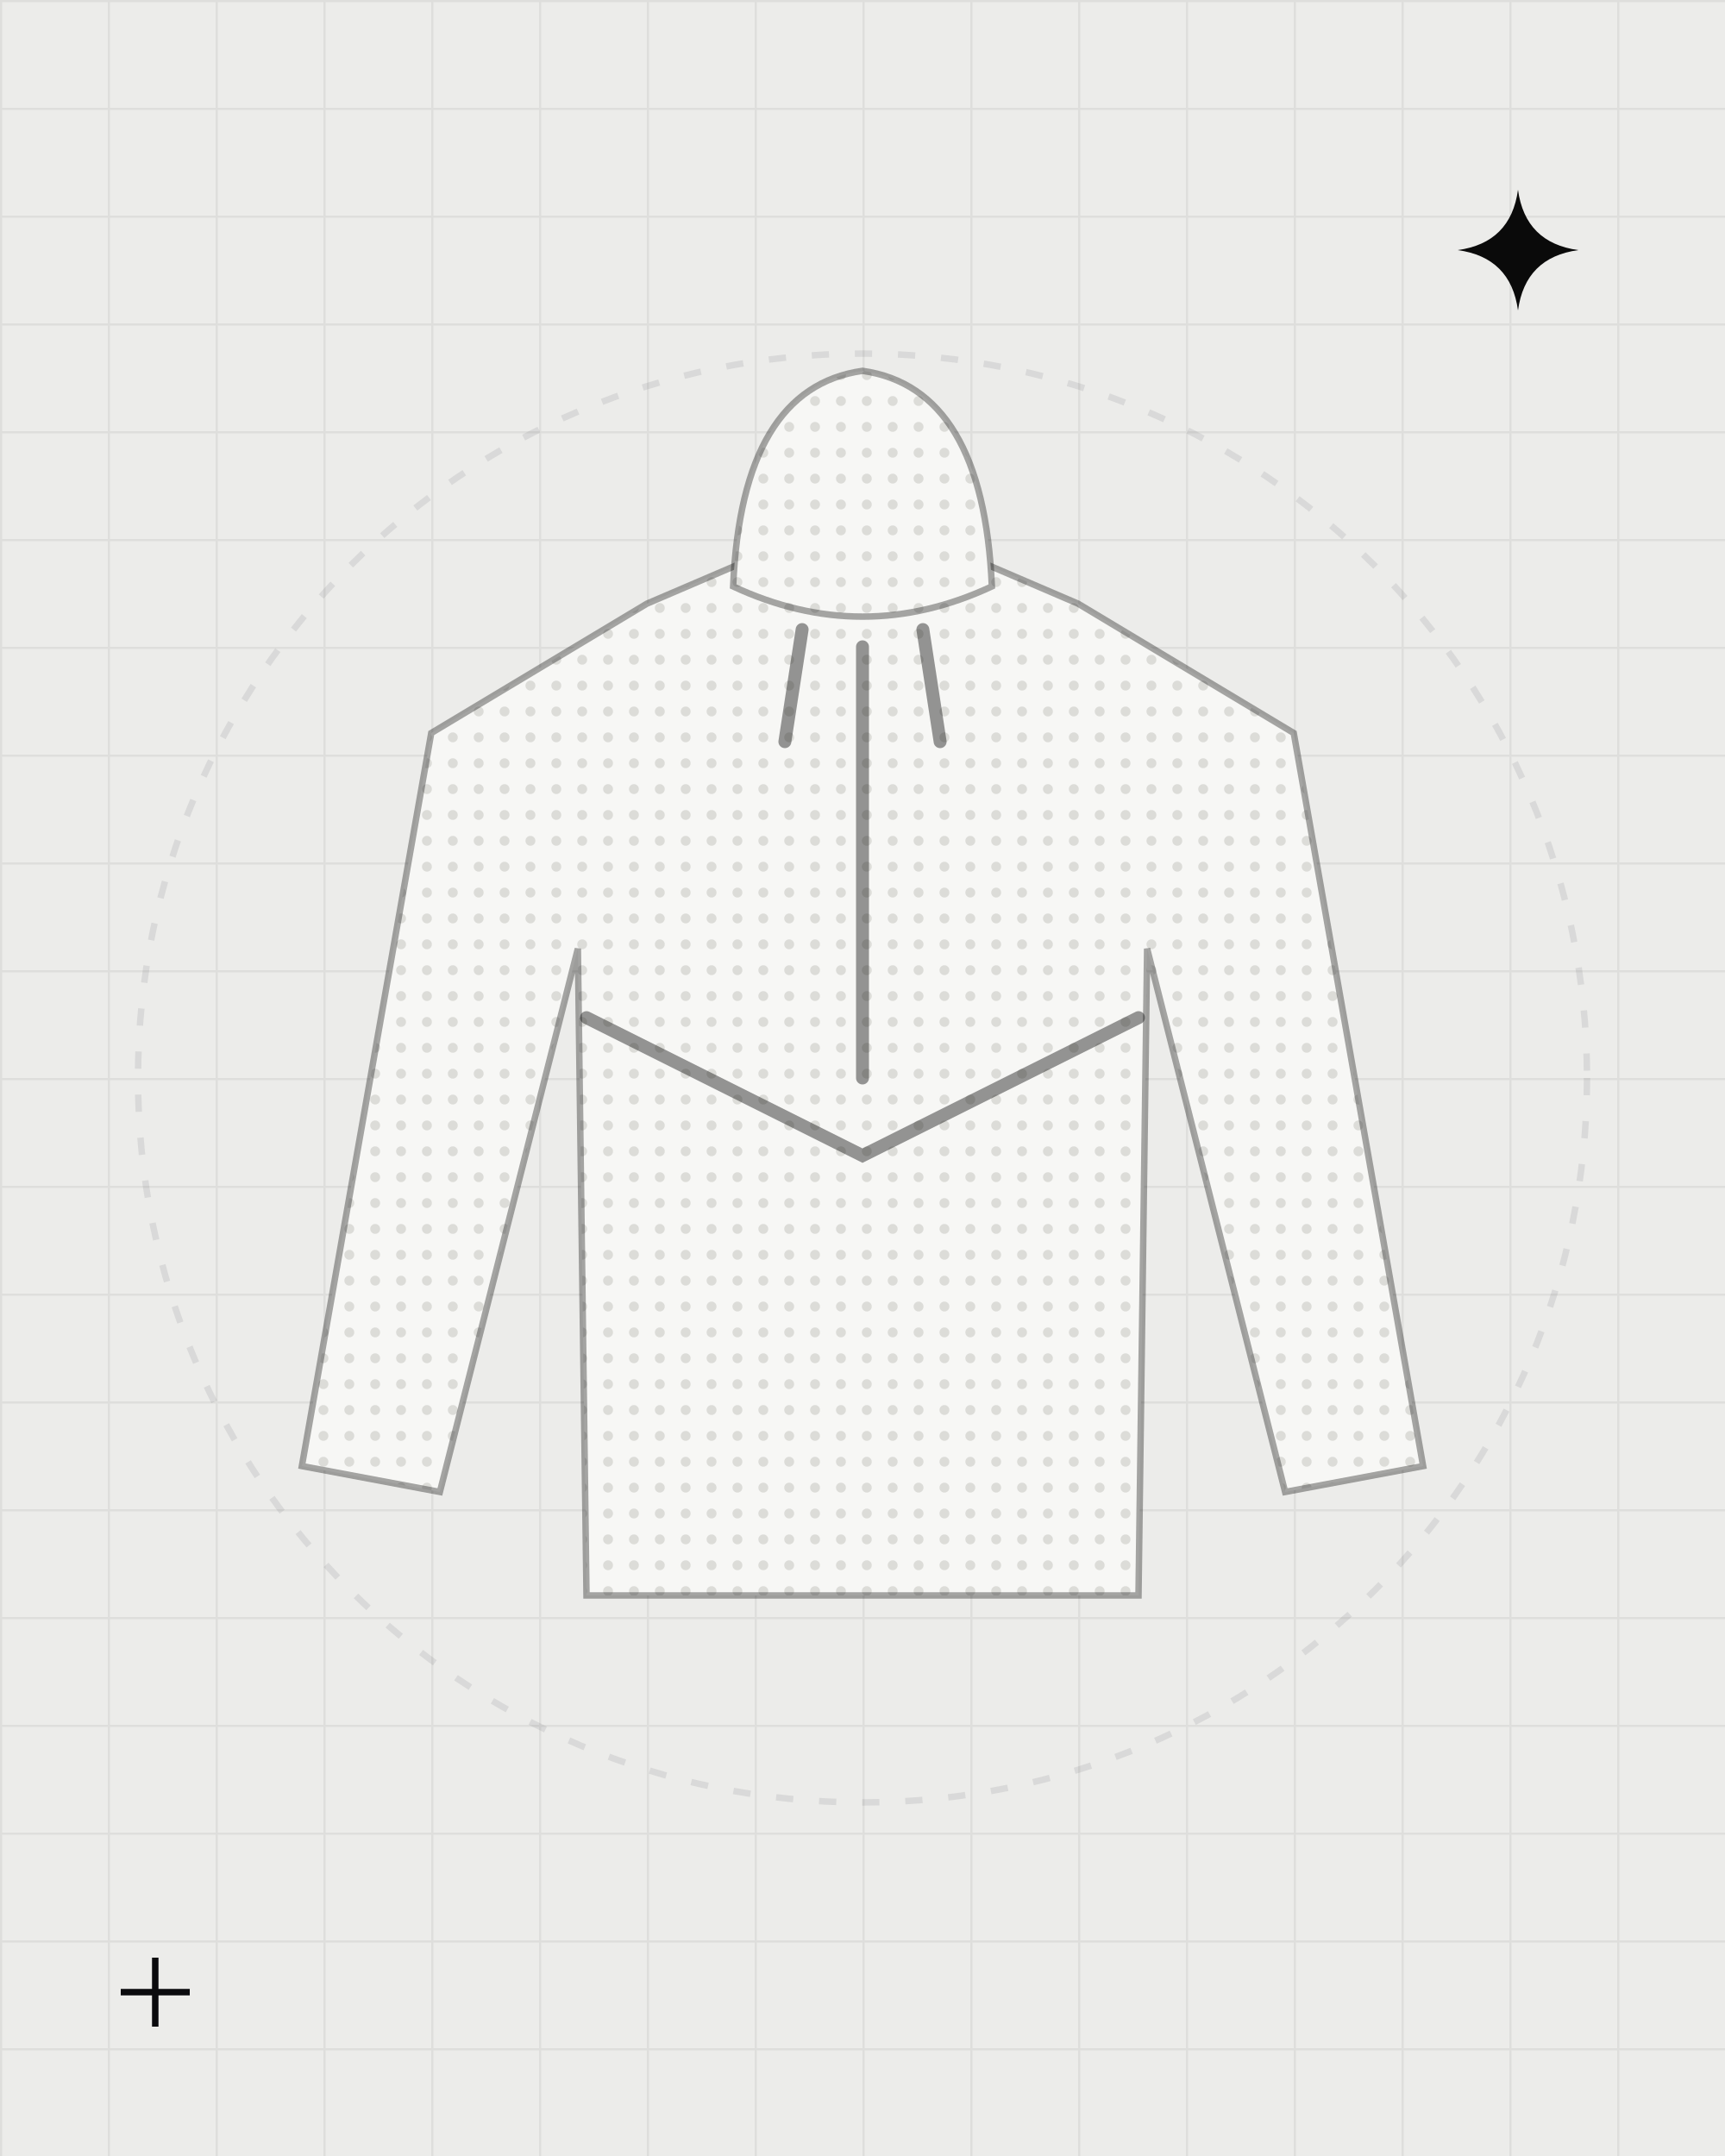
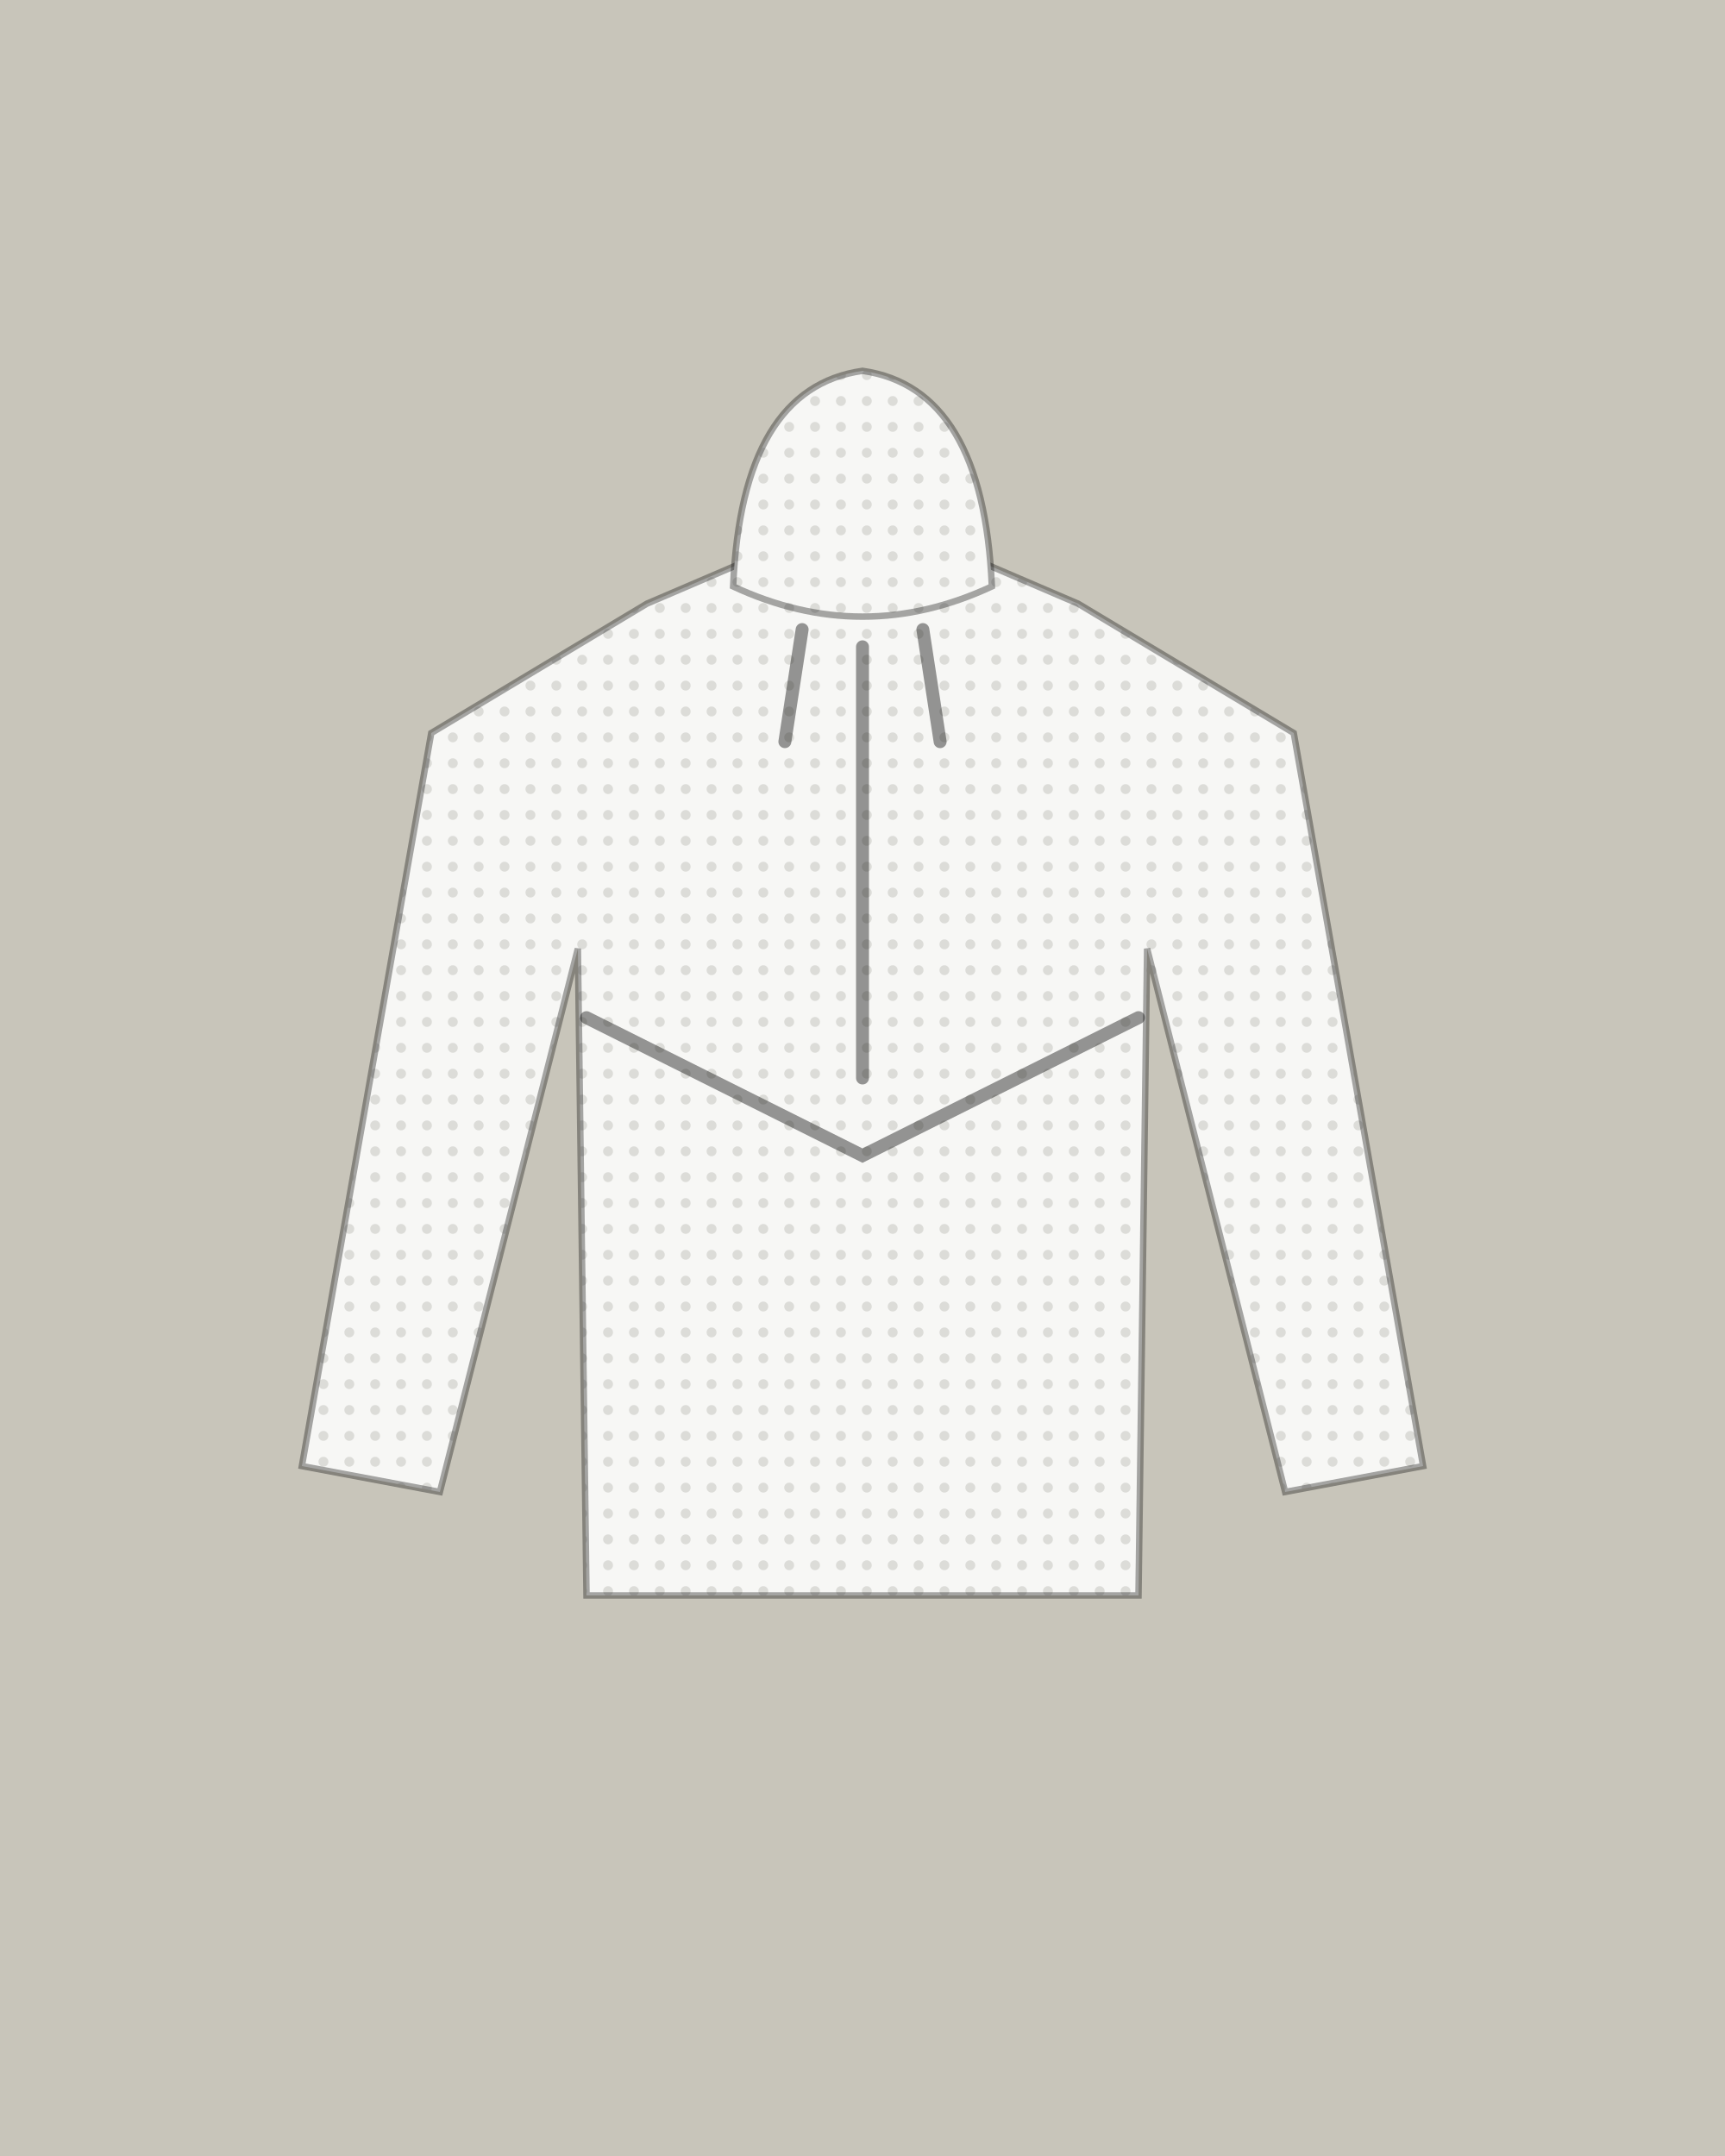
<svg xmlns="http://www.w3.org/2000/svg" viewBox="0 0 400 500" width="400" height="500">
  <defs>
    <pattern id="c" width="6" height="6" patternUnits="userSpaceOnUse">
      <rect width="6" height="6" fill="#f7f7f5" />
      <circle cx="3" cy="3" r="1.15" fill="#dcdcd8" />
    </pattern>
-     <pattern id="grid" width="25" height="25" patternUnits="userSpaceOnUse">
-       <path d="M25 0H0V25" fill="none" stroke="#0b0b0e" stroke-opacity=".06" />
-     </pattern>
    <pattern id="mesh" width="10" height="10" patternUnits="userSpaceOnUse">
      <path d="M0 5L5 0L10 5L5 10Z" fill="none" stroke="#0a0a0a" stroke-opacity=".85" stroke-width="1.3" />
    </pattern>
  </defs>
-   <rect width="400" height="500" fill="#ececea" />
-   <rect width="400" height="500" fill="url(#grid)" />
-   <circle cx="200" cy="250" r="168" fill="none" stroke="#0b0b0e" stroke-opacity=".08" stroke-width="1.5" stroke-dasharray="4 6" />
+   <rect width="400" height="500" fill="#c8c5ba" />
  <path d="M150 140L178 128Q200 150 222 128L250 140L300 170L330 340L298 346L266 220L264 370L136 370L134 220L102 346L70 340L100 170Z" fill="url(#c)" stroke="#0a0a0a" stroke-opacity=".35" stroke-width="1.5" />
  <path d="M170 136Q172 90 200 86Q228 90 230 136Q200 150 170 136Z" fill="url(#c)" stroke="#0a0a0a" stroke-opacity=".35" stroke-width="1.5" />
  <path d="M136 236L200 268L264 236" stroke="rgba(10,10,10,.42)" stroke-width="3" fill="none" stroke-linecap="round" />
  <path d="M200 150L200 250" stroke="rgba(10,10,10,.42)" stroke-width="3" fill="none" stroke-linecap="round" />
  <path d="M186 146L182 172M214 146L218 172" stroke="rgba(10,10,10,.42)" stroke-width="3" fill="none" stroke-linecap="round" />
-   <path d="M352 44Q353.68 56.32 366 58Q353.68 59.68 352 72Q350.32 59.68 338 58Q350.32 56.32 352 44Z" fill="#0a0a0a" />
-   <path d="M28 462h16M36 454v16" stroke="#0b0b0e" stroke-width="1.5" />
</svg>
